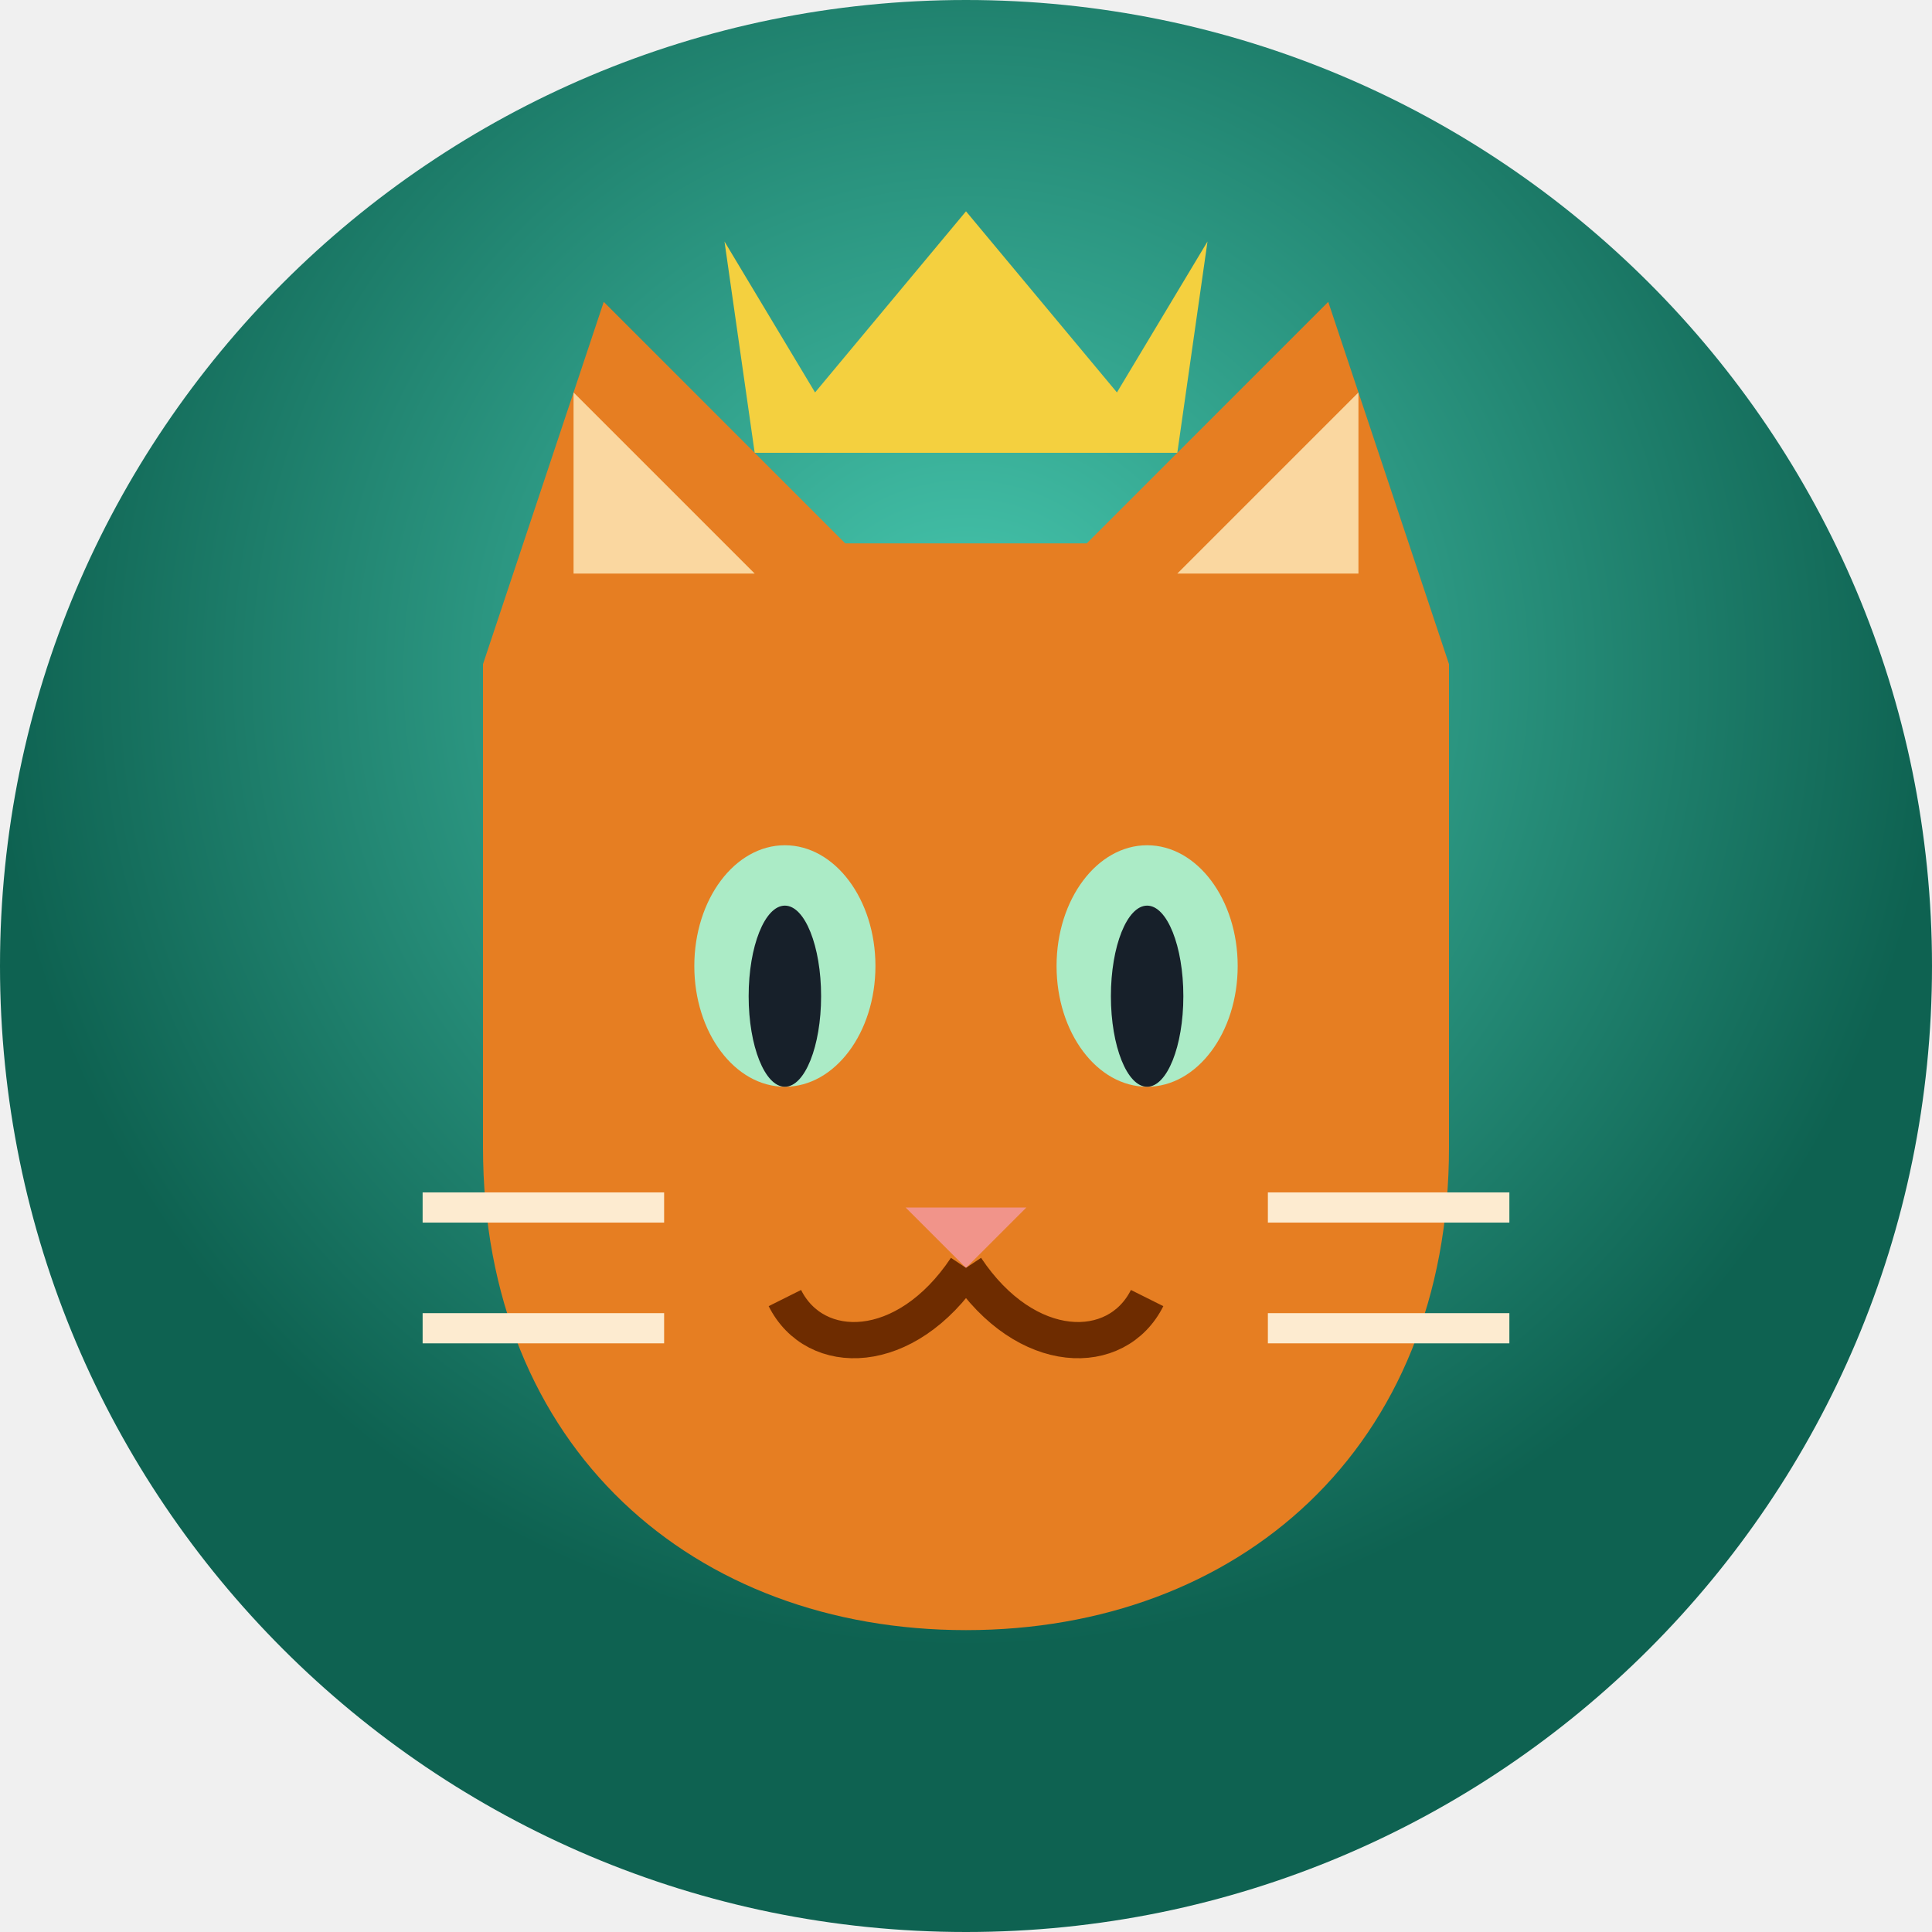
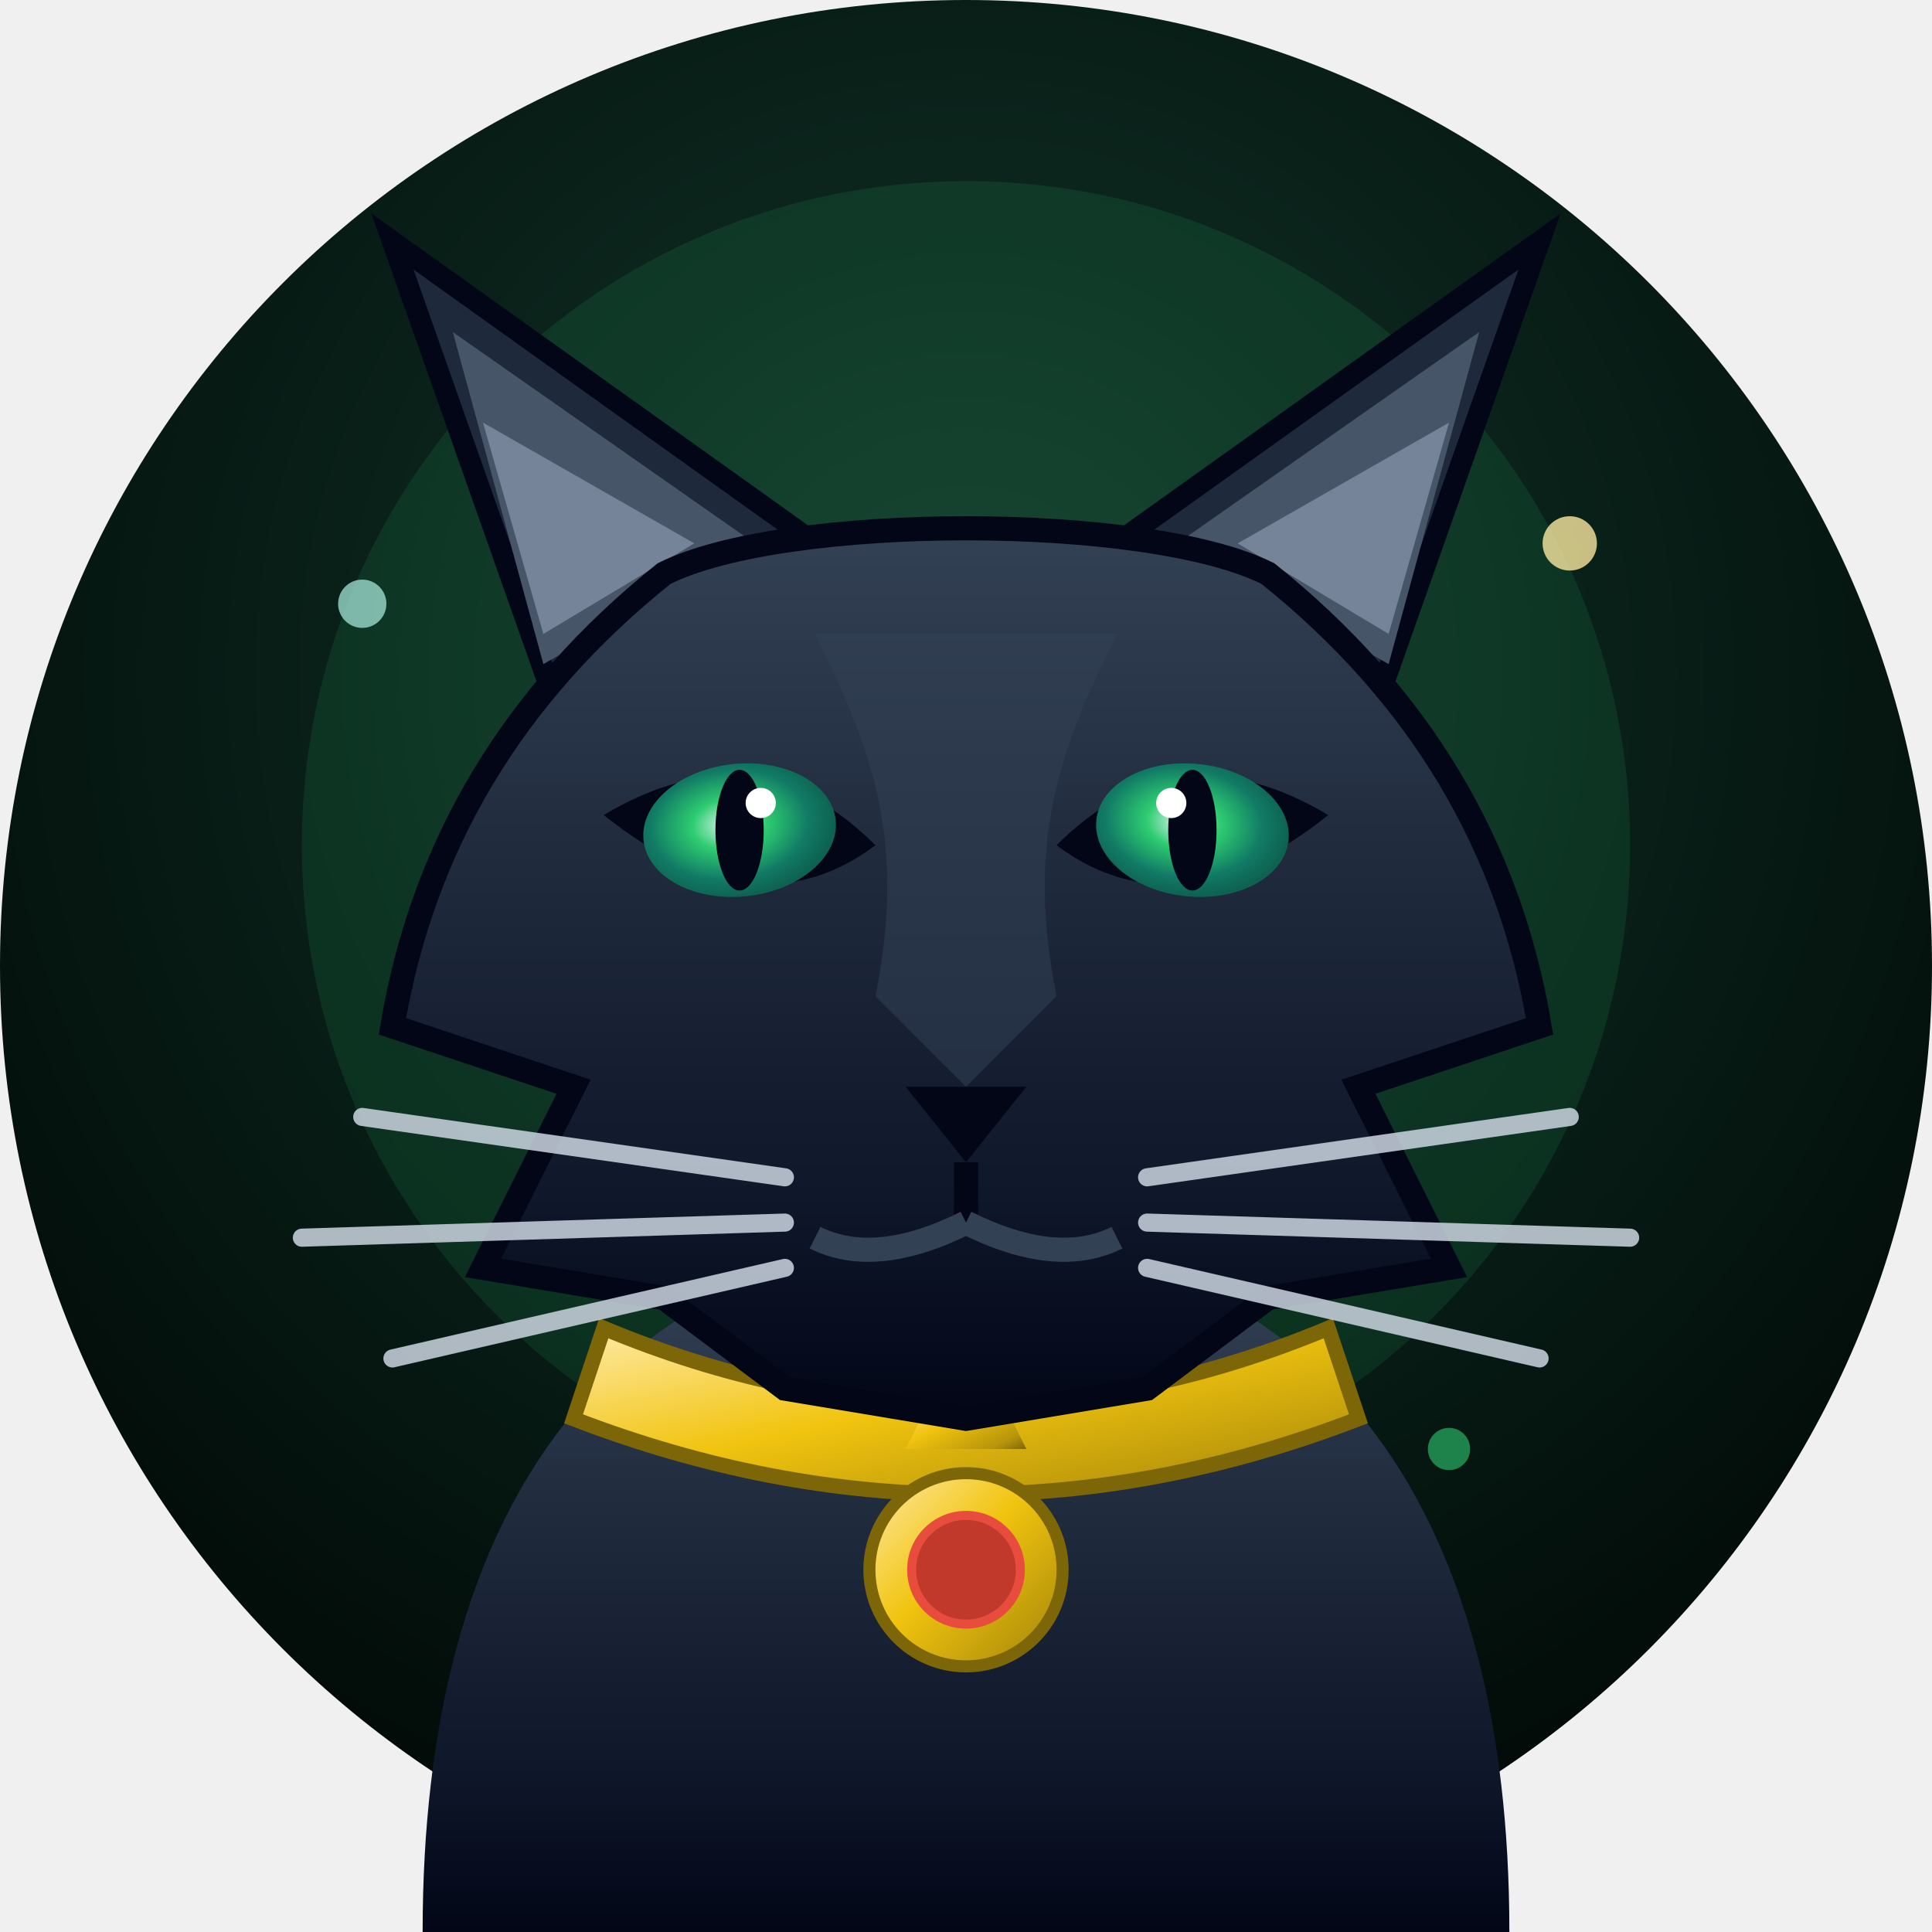
<svg xmlns="http://www.w3.org/2000/svg" viewBox="0 0 64 64">
  <defs>
-     <radialGradient id="f" cx="50%" cy="35%">
-       <stop offset="0" stop-color="#48c9b0" />
-       <stop offset="1" stop-color="#0e6251" />
+     <radialGradient id="bgGatoReal" cx="50%" cy="35%" r="65%">
+       <stop offset="0%" stop-color="#14362b" />
+       <stop offset="55%" stop-color="#081e17" />
+       <stop offset="100%" stop-color="#020a07" />
    </radialGradient>
+     <linearGradient id="pelajePantera" x1="0" y1="0" x2="0" y2="1">
+       <stop offset="0%" stop-color="#334155" />
+       <stop offset="40%" stop-color="#1e293b" />
+       <stop offset="75%" stop-color="#0f172a" />
+       <stop offset="100%" stop-color="#020617" />
+     </linearGradient>
+     <radialGradient id="ojoEsmeralda" cx="45%" cy="45%" r="55%">
+       <stop offset="0%" stop-color="#e8f8f5" />
+       <stop offset="35%" stop-color="#2ecc71" />
+       <stop offset="75%" stop-color="#117a65" />
+       <stop offset="100%" stop-color="#0e6251" />
+     </radialGradient>
+     <linearGradient id="oroCollar" x1="0" y1="0" x2="1" y2="1">
+       <stop offset="0%" stop-color="#ffeaa7" />
+       <stop offset="45%" stop-color="#f1c40f" />
+       <stop offset="85%" stop-color="#b7950b" />
+       <stop offset="100%" stop-color="#7d6608" />
+     </linearGradient>
  </defs>
-   <circle cx="32" cy="32" r="32" fill="url(#f)" />
-   <path d="M16 22l4-12 8 8h8l8-8 4 12v16c0 10-7 16-16 16s-16-6-16-16z" fill="#e67e22" />
-   <path d="M19 13l6 6h-6zM45 13l-6 6h6z" fill="#fad7a0" />
-   <path d="M24 8l3 5 5-6 5 6 3-5-1 7H25z" fill="#f4d03f" />
-   <ellipse cx="26" cy="32" rx="3" ry="4" fill="#abebc6" />
-   <ellipse cx="38" cy="32" rx="3" ry="4" fill="#abebc6" />
-   <ellipse cx="26" cy="33" rx="1.2" ry="3" fill="#17202a" />
-   <ellipse cx="38" cy="33" rx="1.2" ry="3" fill="#17202a" />
-   <path d="M30 40h4l-2 2z" fill="#f1948a" />
-   <path d="M32 42c-2 3-5 3-6 1M32 42c2 3 5 3 6 1" stroke="#6e2c00" stroke-width="1.2" fill="none" />
-   <path d="M14 40h8M14 44h8M42 40h8M42 44h8" stroke="#fdebd0" stroke-width="1" />
+   <circle cx="32" cy="32" r="32" fill="url(#bgGatoReal)" />
+   <circle cx="32" cy="28" r="22" fill="#2ecc71" opacity="0.12">
+     <animate attributeName="opacity" values="0.08;0.2;0.08" dur="2.4s" repeatCount="indefinite" />
+   </circle>
+   <circle cx="12" cy="20" r="0.8" fill="#a3e4d7" opacity="0.75" />
+   <circle cx="52" cy="18" r="0.9" fill="#f9e79f" opacity="0.8" />
+   <circle cx="48" cy="48" r="0.7" fill="#2ecc71" opacity="0.6" />
+   <path d="M14 64 C14 50, 20 44, 26 42 L32 46 L38 42 C44 44, 50 50, 50 64 Z" fill="url(#pelajePantera)" />
+   <path d="M20 44 Q32 49 44 44 L45 47 Q32 52 19 47 Z" fill="url(#oroCollar)" stroke="#7d6608" stroke-width="0.5" />
+   <circle cx="32" cy="52" r="3.2" fill="url(#oroCollar)" stroke="#7d6608" stroke-width="0.4" />
+   <circle cx="32" cy="52" r="1.8" fill="#c0392b" stroke="#e74c3c" stroke-width="0.3" />
+   <polygon points="30,48 31,46 32,47.5 33,46 34,48" fill="url(#oroCollar)" />
+   <polygon points="19,25 13,8 27,18" fill="#1e293b" stroke="#020617" stroke-width="0.7" />
+   <polygon points="18,22 15,11 25,18" fill="#475569" />
+   <polygon points="18,21 16,14 23,18" fill="#94a3b8" opacity="0.6" />
+   <polygon points="45,25 51,8 37,18" fill="#1e293b" stroke="#020617" stroke-width="0.7" />
+   <polygon points="46,22 49,11 39,18" fill="#475569" />
+   <polygon points="46,21 48,14 41,18" fill="#94a3b8" opacity="0.6" />
+   <path d="M22 19 C26 17, 38 17, 42 19 C47 23, 50 28, 51 34 L45 36 L48 42 L42 43 L38 46 L32 47 L26 46 L22 43 L16 42 L19 36 L13 34 C14 28, 17 23, 22 19 Z" fill="url(#pelajePantera)" stroke="#020617" stroke-width="0.8" />
+   <path d="M27 21 C29 25, 30 28, 29 33 L32 36 L35 33 C34 28, 35 25, 37 21 Z" fill="#334155" opacity="0.5" />
+   <path d="M20 27 Q25 24 29 28 Q25 31 20 27 Z" fill="#020617" />
+   <ellipse cx="24.5" cy="27.5" rx="3.2" ry="2.2" fill="url(#ojoEsmeralda)" transform="rotate(-6 24.5 27.5)" />
+   <ellipse cx="24.5" cy="27.5" rx="0.8" ry="2" fill="#020617" />
+   <circle cx="25.2" cy="26.6" r="0.5" fill="#ffffff" />
+   <path d="M44 27 Q39 24 35 28 Q39 31 44 27 Z" fill="#020617" />
+   <ellipse cx="39.5" cy="27.5" rx="3.2" ry="2.2" fill="url(#ojoEsmeralda)" transform="rotate(6 39.5 27.5)" />
+   <ellipse cx="39.5" cy="27.5" rx="0.8" ry="2" fill="#020617" />
+   <circle cx="38.8" cy="26.6" r="0.5" fill="#ffffff" />
+   <polygon points="30,36 34,36 32,38.5" fill="#020617" />
+   <path d="M32 38.5 L32 40.5" stroke="#020617" stroke-width="0.8" />
+   <path d="M32 40.5 Q29 42 27 41" stroke="#334155" stroke-width="0.8" fill="none" />
+   <path d="M32 40.5 Q35 42 37 41" stroke="#334155" stroke-width="0.8" fill="none" />
+   <path d="M26 39 L12 37 M26 40.5 L10 41 M26 42 L13 45" stroke="#cbd5e1" stroke-width="0.6" stroke-linecap="round" opacity="0.85" />
+   <path d="M38 39 L52 37 M38 40.5 L54 41 M38 42 L51 45" stroke="#cbd5e1" stroke-width="0.6" stroke-linecap="round" opacity="0.85" />
</svg>
